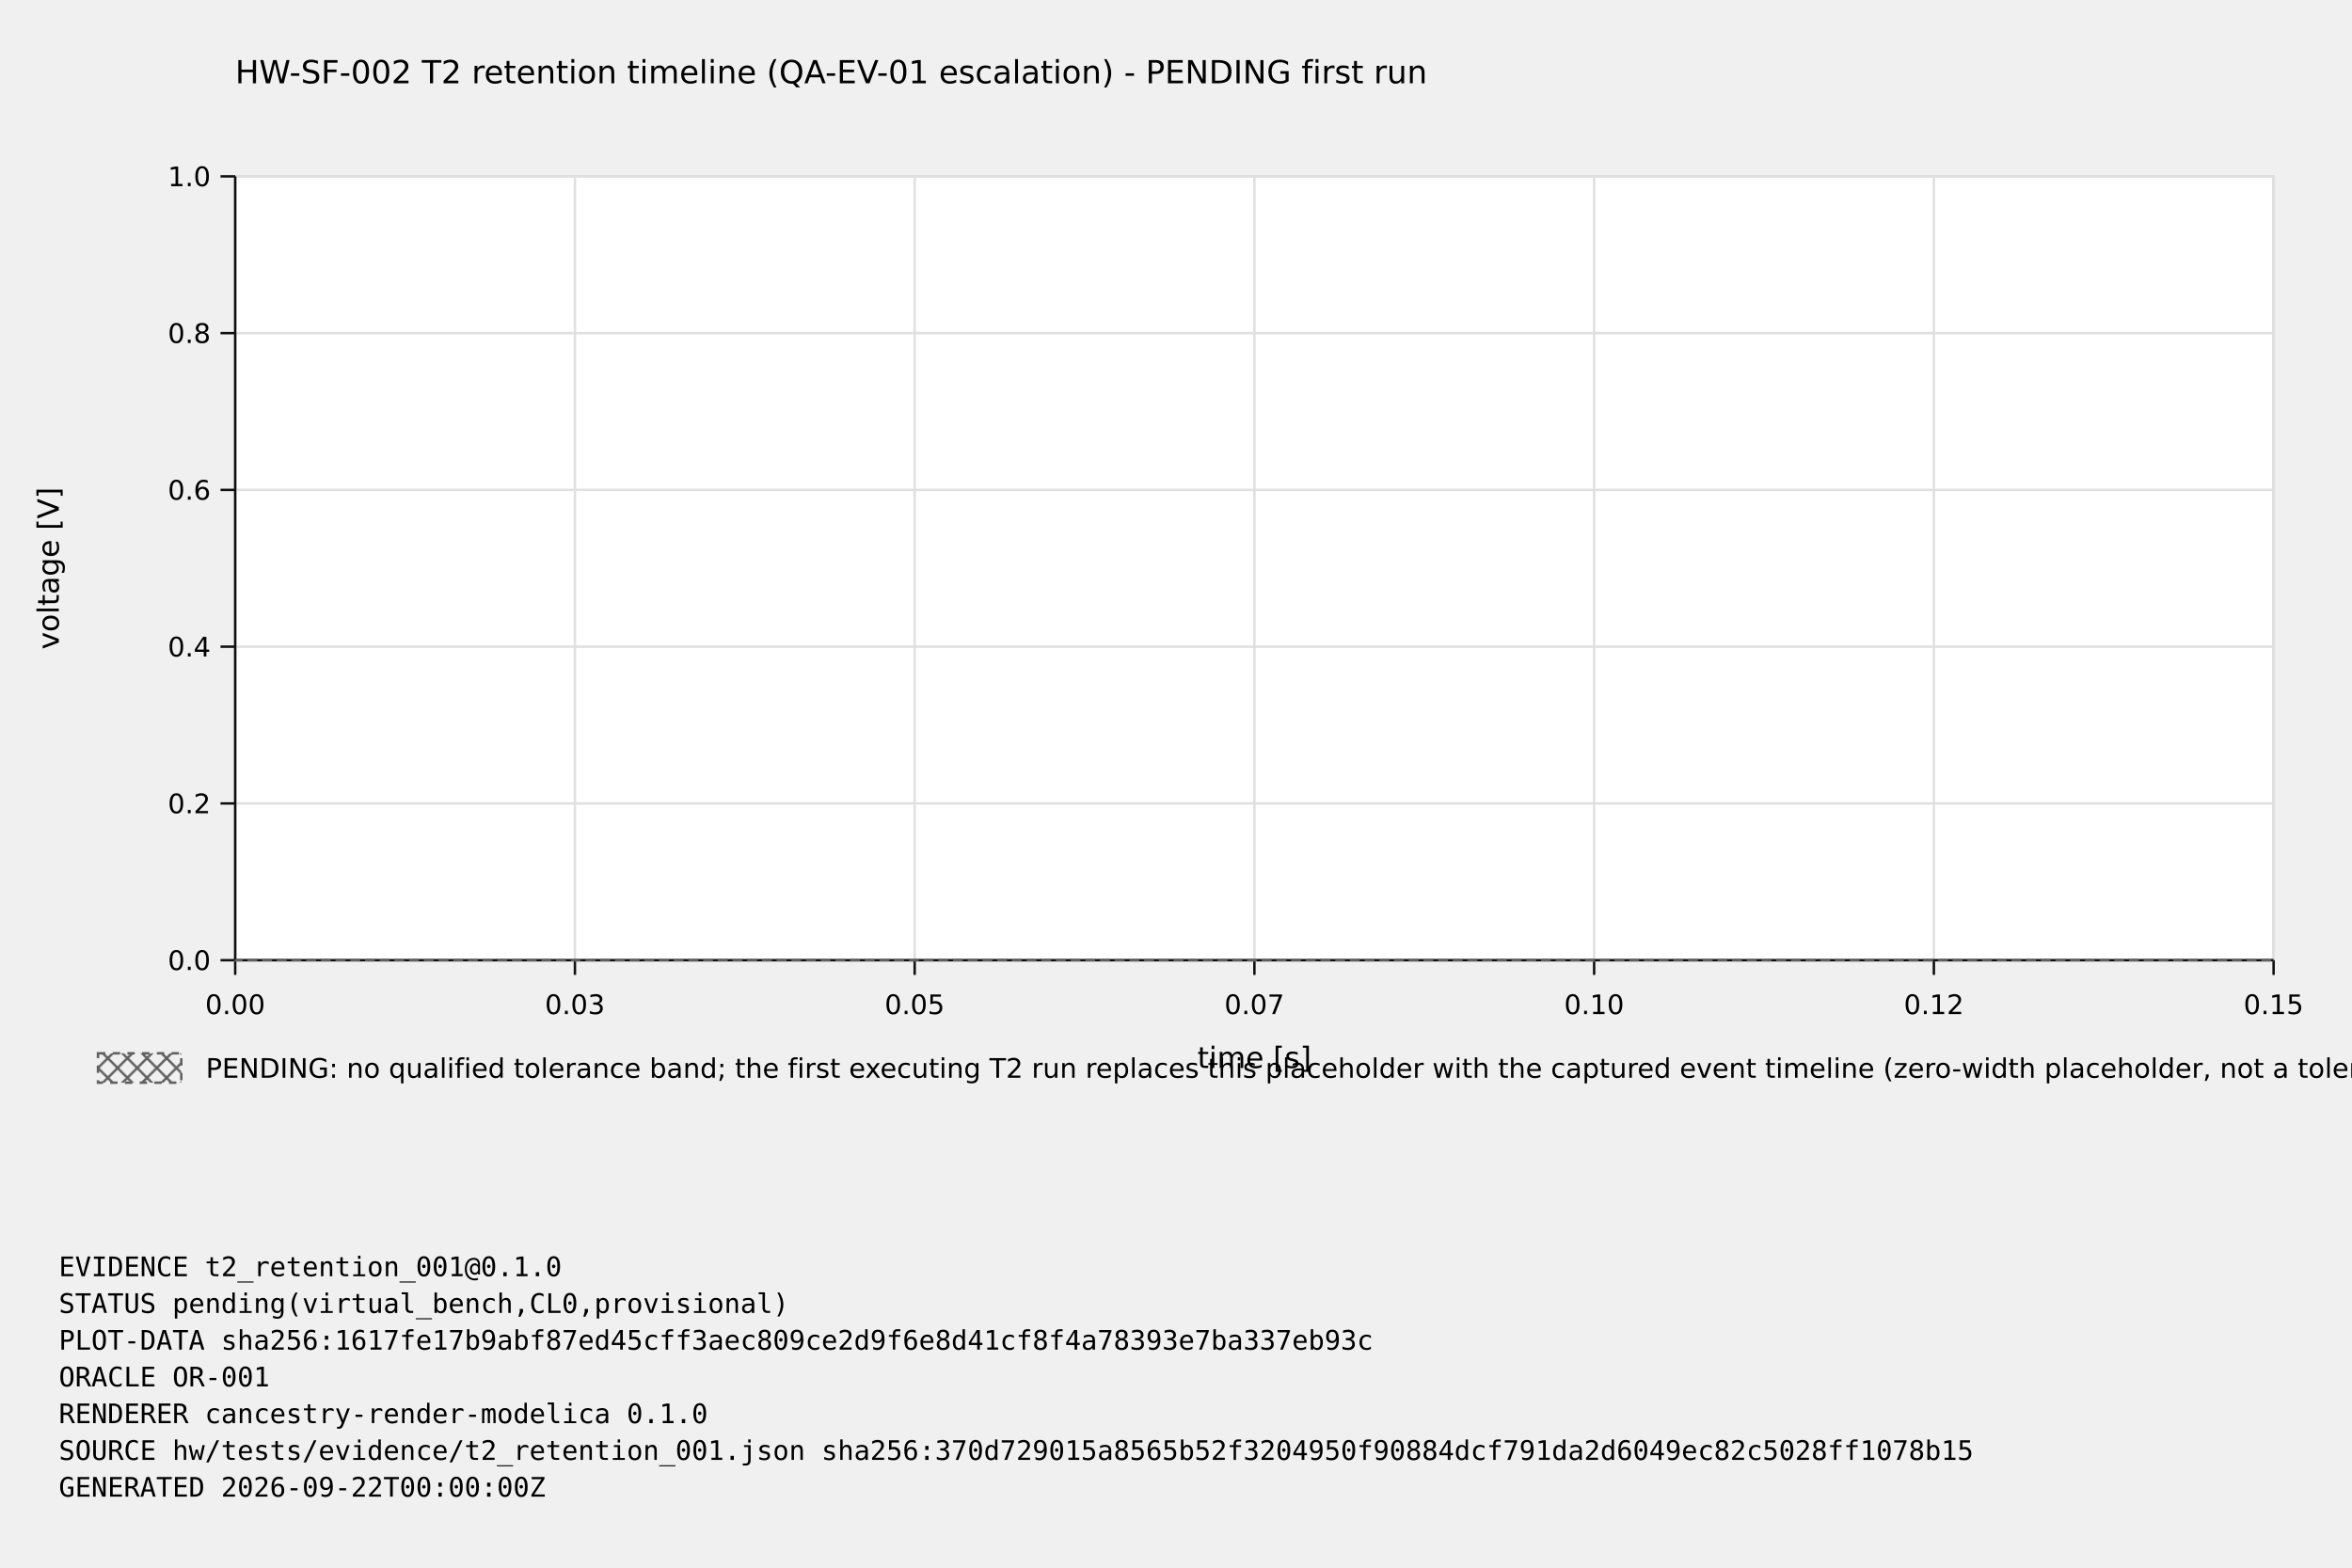
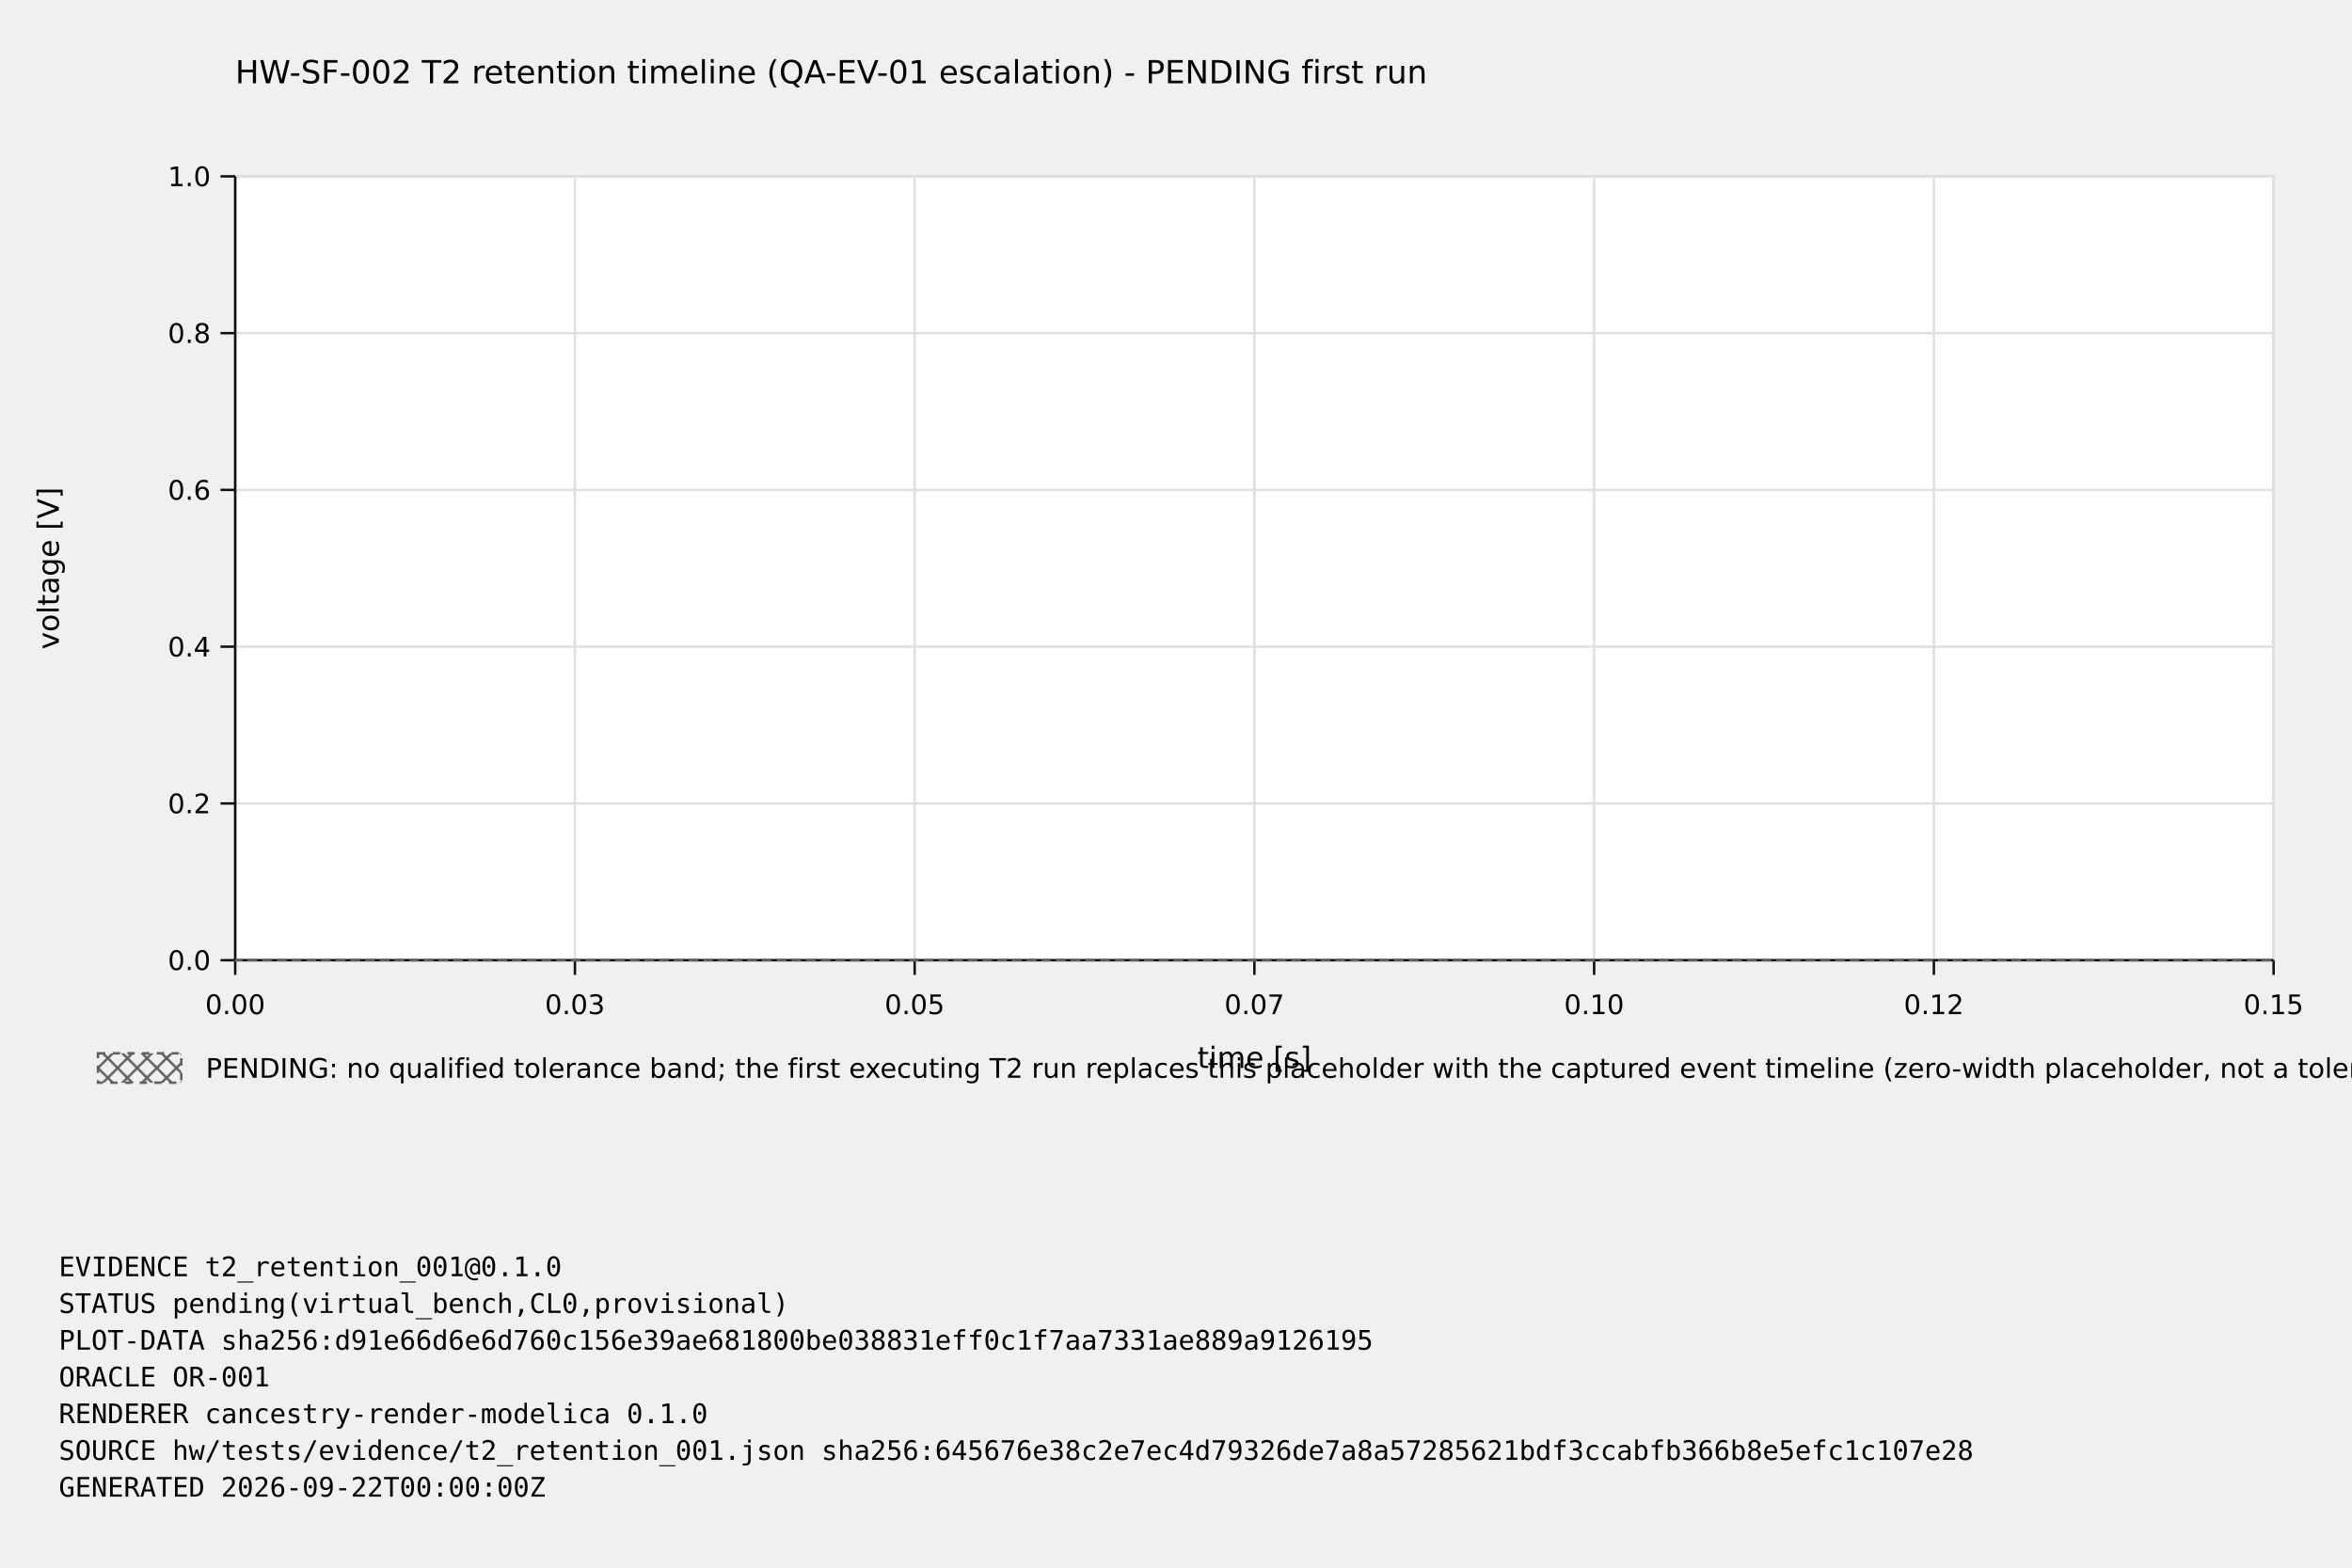
<svg xmlns="http://www.w3.org/2000/svg" width="960" height="640" viewBox="0 0 960 640" role="img" aria-labelledby="t2_retention_001-title t2_retention_001-desc">
  <defs>
    <pattern id="hatch-0" width="8" height="8" patternUnits="userSpaceOnUse">
      <line x1="0" y1="0" x2="8" y2="8" stroke="#606060" stroke-width="1" />
      <line x1="8" y1="0" x2="0" y2="8" stroke="#606060" stroke-width="1" />
    </pattern>
  </defs>
  <rect x="96" y="72" width="832" height="320" fill="#ffffff" stroke="#d0d0d0" />
  <line x1="96.000" y1="72" x2="96.000" y2="392" stroke="#e0e0e0" />
  <line x1="96.000" y1="392" x2="96.000" y2="398" stroke="#101010" />
  <text x="96.000" y="414" text-anchor="middle" font-family="DejaVu Sans, sans-serif" font-size="11">0.00</text>
  <line x1="234.667" y1="72" x2="234.667" y2="392" stroke="#e0e0e0" />
  <line x1="234.667" y1="392" x2="234.667" y2="398" stroke="#101010" />
  <text x="234.667" y="414" text-anchor="middle" font-family="DejaVu Sans, sans-serif" font-size="11">0.03</text>
  <line x1="373.333" y1="72" x2="373.333" y2="392" stroke="#e0e0e0" />
  <line x1="373.333" y1="392" x2="373.333" y2="398" stroke="#101010" />
  <text x="373.333" y="414" text-anchor="middle" font-family="DejaVu Sans, sans-serif" font-size="11">0.05</text>
  <line x1="512.000" y1="72" x2="512.000" y2="392" stroke="#e0e0e0" />
  <line x1="512.000" y1="392" x2="512.000" y2="398" stroke="#101010" />
  <text x="512.000" y="414" text-anchor="middle" font-family="DejaVu Sans, sans-serif" font-size="11">0.07</text>
  <line x1="650.667" y1="72" x2="650.667" y2="392" stroke="#e0e0e0" />
  <line x1="650.667" y1="392" x2="650.667" y2="398" stroke="#101010" />
  <text x="650.667" y="414" text-anchor="middle" font-family="DejaVu Sans, sans-serif" font-size="11">0.10</text>
  <line x1="789.333" y1="72" x2="789.333" y2="392" stroke="#e0e0e0" />
  <line x1="789.333" y1="392" x2="789.333" y2="398" stroke="#101010" />
  <text x="789.333" y="414" text-anchor="middle" font-family="DejaVu Sans, sans-serif" font-size="11">0.12</text>
  <line x1="928.000" y1="72" x2="928.000" y2="392" stroke="#e0e0e0" />
  <line x1="928.000" y1="392" x2="928.000" y2="398" stroke="#101010" />
  <text x="928.000" y="414" text-anchor="middle" font-family="DejaVu Sans, sans-serif" font-size="11">0.15</text>
  <line x1="96" y1="392.000" x2="928" y2="392.000" stroke="#e0e0e0" />
  <line x1="90" y1="392.000" x2="96" y2="392.000" stroke="#101010" />
  <text x="86" y="396.000" text-anchor="end" font-family="DejaVu Sans, sans-serif" font-size="11">0.0</text>
  <line x1="96" y1="328.000" x2="928" y2="328.000" stroke="#e0e0e0" />
  <line x1="90" y1="328.000" x2="96" y2="328.000" stroke="#101010" />
  <text x="86" y="332.000" text-anchor="end" font-family="DejaVu Sans, sans-serif" font-size="11">0.2</text>
  <line x1="96" y1="264.000" x2="928" y2="264.000" stroke="#e0e0e0" />
  <line x1="90" y1="264.000" x2="96" y2="264.000" stroke="#101010" />
  <text x="86" y="268.000" text-anchor="end" font-family="DejaVu Sans, sans-serif" font-size="11">0.4</text>
  <line x1="96" y1="200.000" x2="928" y2="200.000" stroke="#e0e0e0" />
  <line x1="90" y1="200.000" x2="96" y2="200.000" stroke="#101010" />
  <text x="86" y="204.000" text-anchor="end" font-family="DejaVu Sans, sans-serif" font-size="11">0.6</text>
  <line x1="96" y1="136.000" x2="928" y2="136.000" stroke="#e0e0e0" />
  <line x1="90" y1="136.000" x2="96" y2="136.000" stroke="#101010" />
  <text x="86" y="140.000" text-anchor="end" font-family="DejaVu Sans, sans-serif" font-size="11">0.8</text>
  <line x1="96" y1="72.000" x2="928" y2="72.000" stroke="#e0e0e0" />
  <line x1="90" y1="72.000" x2="96" y2="72.000" stroke="#101010" />
  <text x="86" y="76.000" text-anchor="end" font-family="DejaVu Sans, sans-serif" font-size="11">1.0</text>
  <line x1="96" y1="392" x2="928" y2="392" stroke="#101010" />
  <line x1="96" y1="72" x2="96" y2="392" stroke="#101010" />
  <text x="512" y="436" text-anchor="middle" font-family="DejaVu Sans, sans-serif" font-size="12">time [s]</text>
  <text x="24" y="232" text-anchor="middle" font-family="DejaVu Sans, sans-serif" font-size="12" transform="rotate(-90 24 232)">voltage [V]</text>
  <polygon points="96.000,392.000 928.000,392.000 928.000,392.000 96.000,392.000" fill="url(#hatch-0)" stroke="#606060" stroke-width="1" stroke-dasharray="3 3" />
  <text x="96" y="34" font-family="DejaVu Sans, sans-serif" font-size="13">HW-SF-002 T2 retention timeline (QA-EV-01 escalation) - PENDING first run</text>
  <g transform="translate(40,436)">
    <rect x="0" y="-6" width="34" height="12" fill="url(#hatch-0)" stroke="#606060" stroke-dasharray="3 3" />
    <text x="44" y="4" font-family="DejaVu Sans, sans-serif" font-size="11">PENDING: no qualified tolerance band; the first executing T2 run replaces this placeholder with the captured event timeline (zero-width placeholder, not a tolerance claim)</text>
  </g>
  <text x="24" y="521" font-family="DejaVu Sans Mono, monospace" font-size="11">EVIDENCE  t2_retention_001@0.1.0</text>
  <text x="24" y="536" font-family="DejaVu Sans Mono, monospace" font-size="11">STATUS  pending(virtual_bench,CL0,provisional)</text>
-   <text x="24" y="551" font-family="DejaVu Sans Mono, monospace" font-size="11">PLOT-DATA  sha256:1617fe17b9abf87ed45cff3aec809ce2d9f6e8d41cf8f4a78393e7ba337eb93c</text>
+   <text x="24" y="551" font-family="DejaVu Sans Mono, monospace" font-size="11">PLOT-DATA  sha256:d91e66d6e6d760c156e39ae681800be038831eff0c1f7aa7331ae889a9126195</text>
  <text x="24" y="566" font-family="DejaVu Sans Mono, monospace" font-size="11">ORACLE  OR-001</text>
  <text x="24" y="581" font-family="DejaVu Sans Mono, monospace" font-size="11">RENDERER  cancestry-render-modelica 0.1.0</text>
-   <text x="24" y="596" font-family="DejaVu Sans Mono, monospace" font-size="11">SOURCE  hw/tests/evidence/t2_retention_001.json sha256:370d729015a8565b52f3204950f90884dcf791da2d6049ec82c5028ff1078b15</text>
+   <text x="24" y="596" font-family="DejaVu Sans Mono, monospace" font-size="11">SOURCE  hw/tests/evidence/t2_retention_001.json sha256:645676e38c2e7ec4d79326de7a8a57285621bdf3ccabfb366b8e5efc1c107e28</text>
  <text x="24" y="611" font-family="DejaVu Sans Mono, monospace" font-size="11">GENERATED  2026-09-22T00:00:00Z</text>
</svg>
